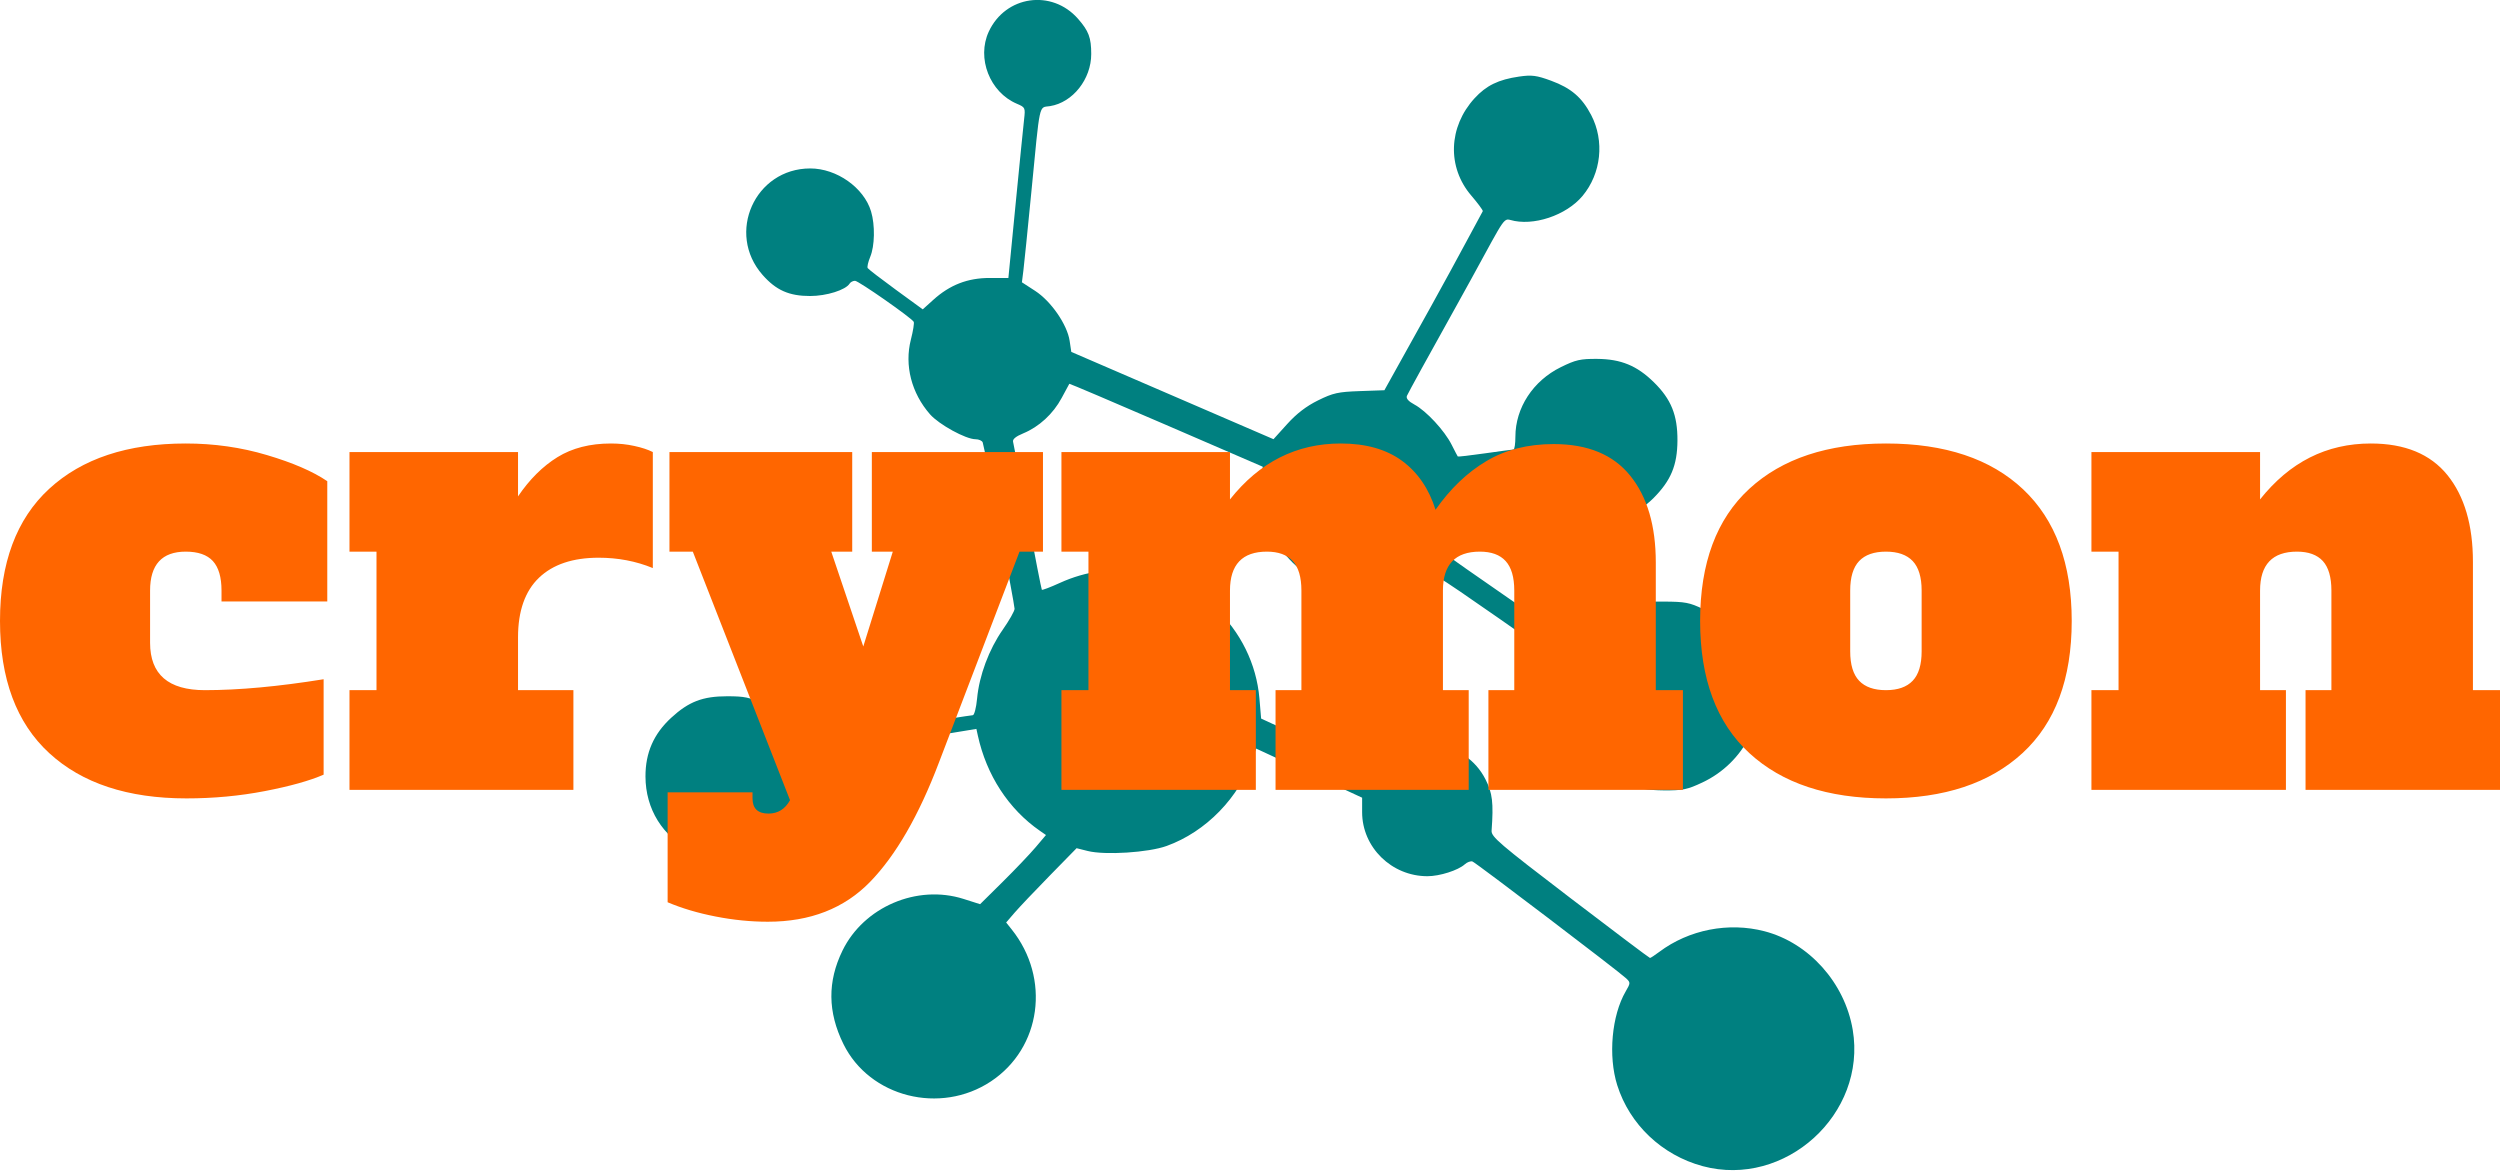
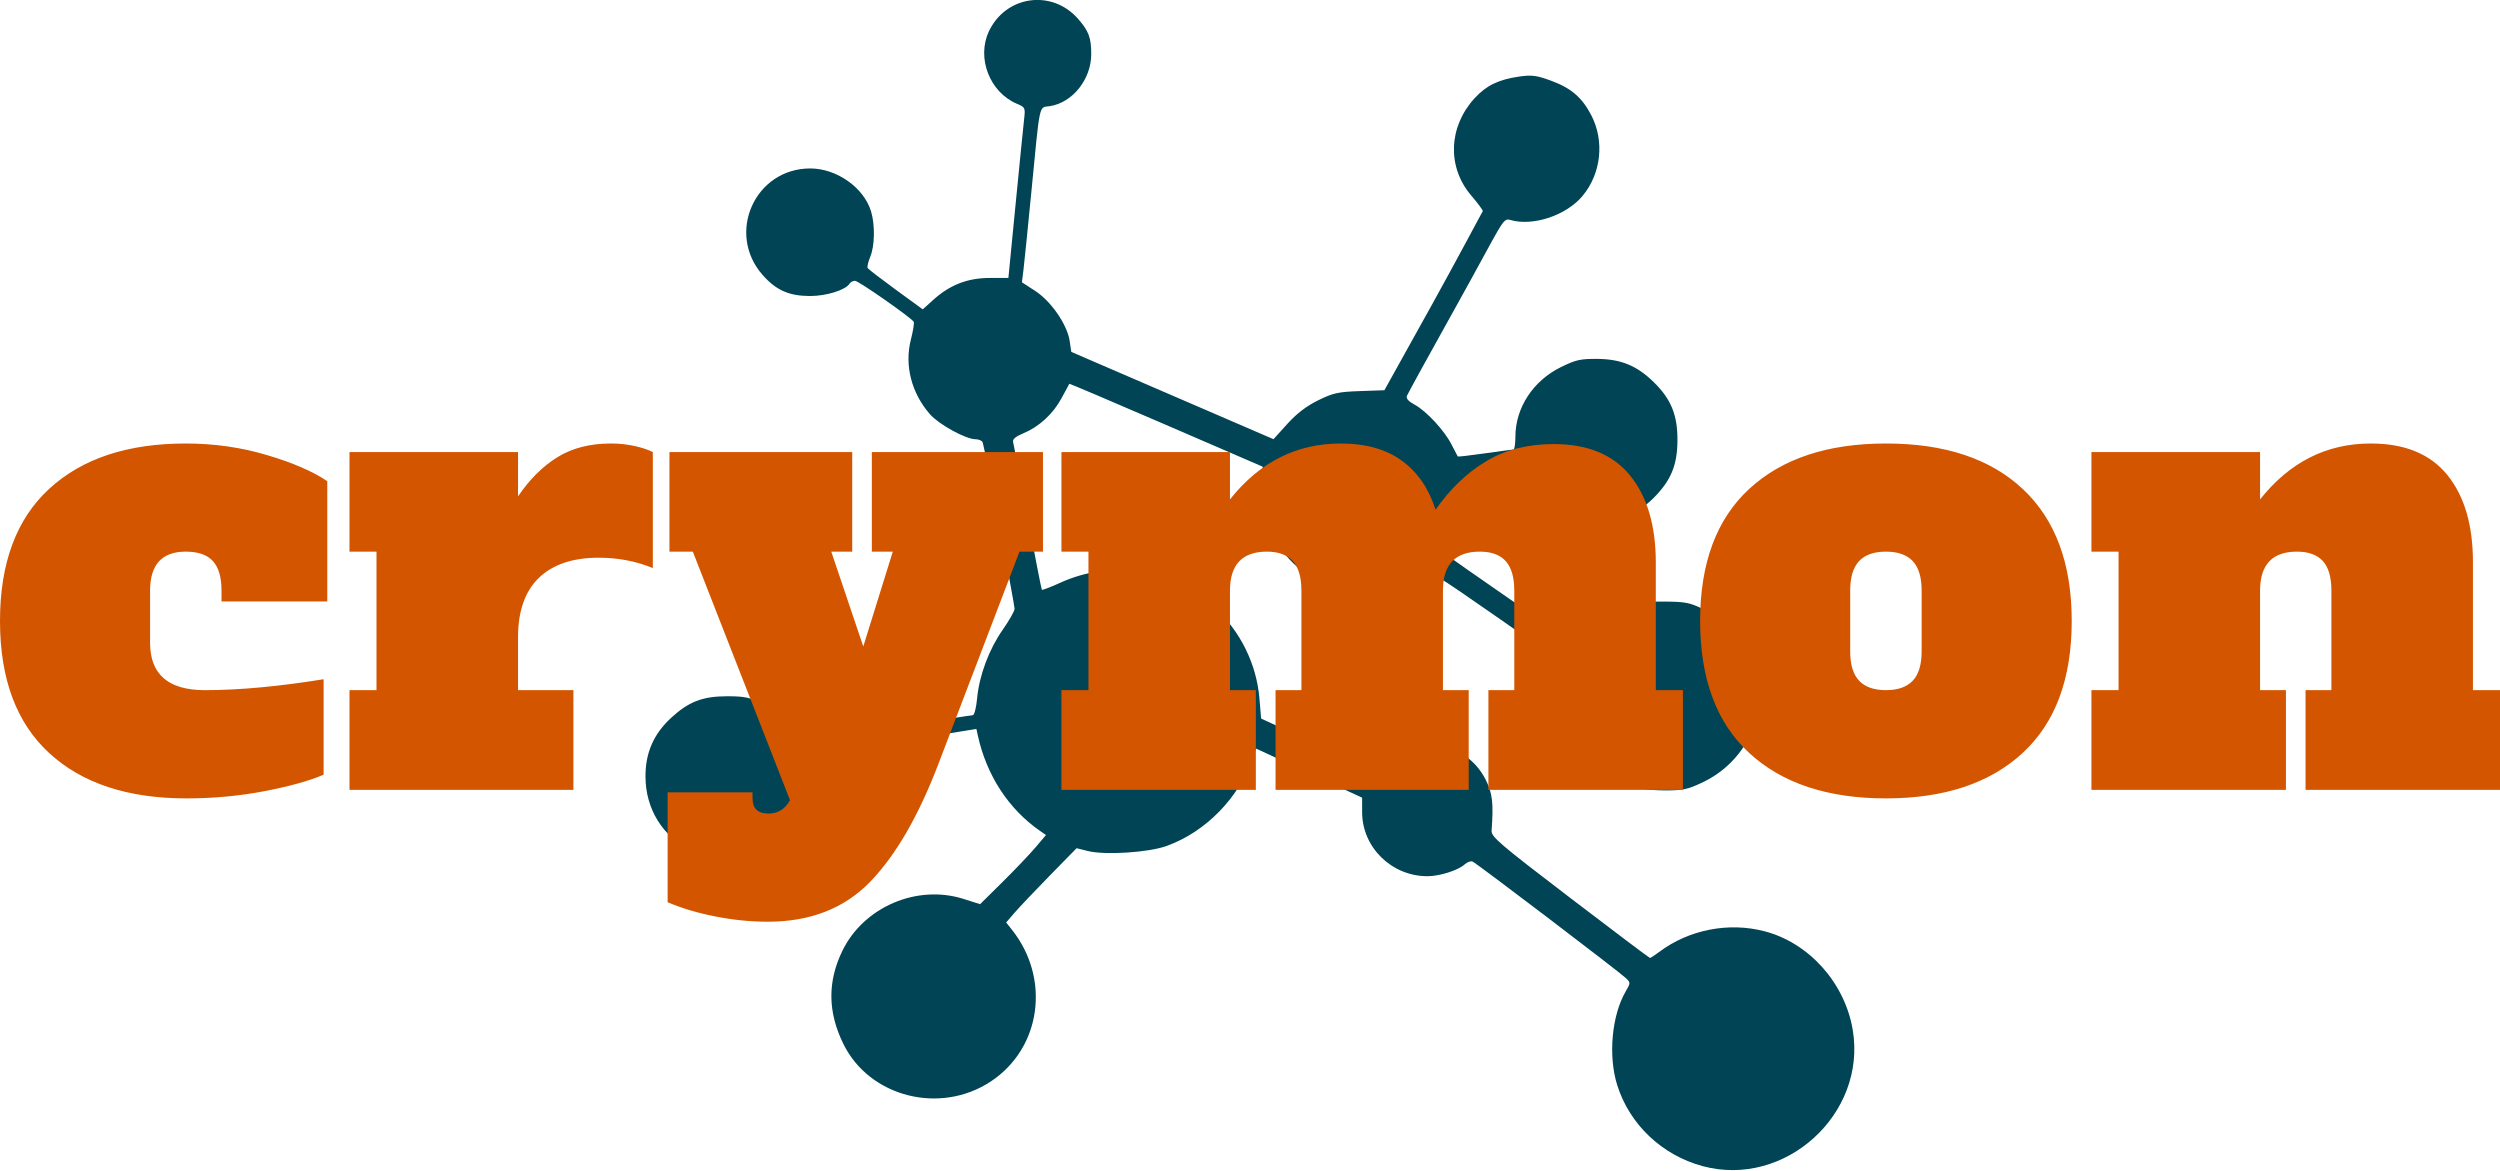
<svg xmlns="http://www.w3.org/2000/svg" width="256.38" height="120" preserveAspectRatio="xMidYMid" version="1.1" viewBox="61.959 5.6 256.38 120">
  <defs>
    <filter id="editing-jagged-46-1" x="0" y="0" width="1" height="1">
      <feTurbulence baseFrequency="0" result="turb" seed="1" />
      <feDisplacementMap in="SourceGraphic" in2="turb" />
    </filter>
  </defs>
-   <g transform="translate(-.00017188 .0001403)">
-     <path d="m236.57 125.19c-4.172-1.124-7.494-4.274-8.763-8.31-0.939-2.986-0.563-7.145 0.869-9.607 0.501-0.862 0.503-0.91 0.045-1.345-0.742-0.705-15.371-11.829-15.749-11.976-0.186-0.072-0.545 0.057-0.799 0.287-0.681 0.616-2.573 1.218-3.829 1.218-3.675 0-6.696-2.963-6.696-6.567v-1.485l-10.872-5.038-0.295 0.853c-1.449 4.185-4.837 7.671-8.879 9.135-1.867 0.677-6.327 0.961-8.095 0.516l-1.141-0.287-2.753 2.812c-1.514 1.547-3.139 3.261-3.612 3.81l-0.859 0.997 0.564 0.706c4.016 5.027 3.044 12.159-2.126 15.59-5.195 3.448-12.446 1.612-15.125-3.83-1.618-3.286-1.648-6.414-0.092-9.593 2.189-4.474 7.647-6.802 12.404-5.291l1.703 0.541 2.312-2.287c1.272-1.258 2.792-2.853 3.378-3.546l1.066-1.26-0.627-0.434c-3.208-2.225-5.471-5.7-6.362-9.774l-0.147-0.674-8.458 1.388c-4.652 0.763-8.546 1.391-8.655 1.394-0.108 0.004-0.197 0.87-0.197 1.925 0 1.067-0.185 2.462-0.417 3.143-0.54 1.584-2.444 3.689-4.14 4.578-1.159 0.607-1.654 0.702-3.697 0.706-1.972 0.004-2.57-0.099-3.648-0.63-2.962-1.458-4.715-4.285-4.724-7.621-7e-3 -2.433 0.838-4.367 2.633-6.021 1.797-1.656 3.236-2.21 5.74-2.21 1.787 2.25e-4 2.321 0.112 3.617 0.759 1.531 0.764 3.103 2.241 3.641 3.421 0.209 0.458 0.443 0.602 0.84 0.512 0.82-0.185 16.766-2.749 17.094-2.749 0.156 0 0.353-0.758 0.441-1.7 0.222-2.378 1.214-5.039 2.636-7.074 0.666-0.953 1.211-1.915 1.211-2.137 0-0.465-3.085-16.569-3.269-17.063-0.067-0.18-0.401-0.328-0.743-0.328-0.989 0-3.74-1.508-4.659-2.555-1.905-2.17-2.639-5.026-1.966-7.653 0.23-0.898 0.362-1.724 0.292-1.836-0.27-0.437-5.663-4.204-6.019-4.204-0.207 0-0.458 0.13-0.556 0.289-0.404 0.654-2.369 1.272-4.045 1.272-2.162 0-3.493-0.59-4.878-2.163-3.759-4.27-0.794-10.907 4.878-10.92 2.717-6e-3 5.516 1.97 6.247 4.41 0.42 1.403 0.38 3.54-0.087 4.659-0.215 0.515-0.332 1.032-0.26 1.149 0.072 0.117 1.373 1.117 2.889 2.223l2.758 2.01 1.074-0.97c1.707-1.542 3.527-2.249 5.788-2.249h1.92l0.735-7.519c0.404-4.136 0.798-8.071 0.876-8.746 0.137-1.194 0.117-1.237-0.745-1.603-2.774-1.178-4.136-4.674-2.879-7.39 1.713-3.7 6.463-4.386 9.153-1.322 1.097 1.249 1.356 1.941 1.356 3.615 0 2.578-1.891 4.969-4.226 5.342-1.175 0.188-0.995-0.647-1.934 9.005-0.357 3.675-0.717 7.218-0.799 7.872l-0.15 1.19 1.358 0.88c1.63 1.056 3.287 3.456 3.537 5.123l0.17 1.135 20.735 8.952 1.411-1.56c0.971-1.073 1.957-1.828 3.16-2.421 1.542-0.76 2.048-0.872 4.276-0.951l2.527-0.089 4.817-8.666c2.649-4.767 5.205-9.612 5.27-9.691 0.064-0.079-0.627-0.964-1.179-1.608-2.491-2.905-2.351-7.037 0.337-9.974 1.2-1.311 2.449-1.92 4.564-2.226 1.304-0.189 1.79-0.126 3.29 0.425 2.047 0.753 3.164 1.71 4.108 3.521 1.385 2.657 1.031 5.985-0.882 8.287-1.672 2.012-5.103 3.152-7.424 2.467-0.802-0.237-0.769 0.296-5.583 8.93-2.672 4.792-4.926 8.892-5.009 9.11-0.103 0.268 0.149 0.559 0.775 0.896 1.216 0.655 3.078 2.664 3.806 4.108 0.319 0.633 0.605 1.18 0.635 1.216 0.03 0.036 1.283-0.109 2.785-0.323 1.502-0.213 2.818-0.39 2.927-0.393 0.108-0.003 0.197-0.593 0.197-1.312 0-2.956 1.811-5.732 4.654-7.131 1.53-0.753 2.011-0.863 3.727-0.85 2.448 0.018 4.085 0.693 5.821 2.397 1.773 1.741 2.431 3.369 2.417 5.973-0.015 2.546-0.668 4.111-2.475 5.924-3.762 3.775-10.701 2.764-13.115-1.912-0.451-0.874-0.581-0.954-1.354-0.835-0.47 0.072-1.798 0.275-2.951 0.45-1.837 0.279-2.09 0.382-2.043 0.835 0.124 1.189-0.519 3.951-1.262 5.423-0.438 0.869-0.7 1.667-0.581 1.775 0.246 0.223 12.88 8.976 13.388 9.275 0.213 0.126 0.802-0.321 1.658-1.257 0.874-0.957 1.923-1.745 3.071-2.31 1.606-0.79 1.94-0.857 4.238-0.849 2.205 0.008 2.676 0.097 4.061 0.768 1.99 0.963 3.754 2.724 4.738 4.729 0.696 1.419 0.77 1.82 0.77 4.189-5e-5 2.341-0.079 2.78-0.736 4.119-1.014 2.065-2.726 3.742-4.84 4.74-1.564 0.738-2.013 0.83-3.99 0.816-3.115-0.023-4.865-0.736-6.967-2.837-1.165-1.165-1.756-2.019-2.193-3.168-0.589-1.548-0.822-4.053-0.535-5.759 0.128-0.761-0.05-0.905-7.179-5.87-6.725-4.683-7.354-5.062-7.862-4.745-4.762 2.977-10.089 2.469-13.611-1.296-1.99-2.127-2.653-3.82-2.715-6.932l-0.051-2.589-9.896-4.278c-5.443-2.353-9.912-4.254-9.932-4.224-0.02 0.03-0.374 0.686-0.788 1.458-0.872 1.628-2.318 2.958-3.942 3.628-0.762 0.314-1.108 0.602-1.039 0.864 0.057 0.216 0.727 3.695 1.488 7.731 0.761 4.036 1.418 7.385 1.461 7.443 0.043 0.058 0.875-0.258 1.849-0.702 5.406-2.465 11.561-1.48 15.895 2.543 2.633 2.444 4.273 5.78 4.57 9.296l0.175 2.071 11.526 5.337 0.753-0.753c3.202-3.202 8.684-2.366 10.723 1.636 0.724 1.421 0.842 2.406 0.633 5.275-0.046 0.628 0.78 1.335 8.038 6.879 4.449 3.398 8.142 6.179 8.207 6.179 0.065 0 0.493-0.281 0.952-0.625 3.04-2.279 7.104-3.076 10.788-2.116 4.567 1.19 8.236 5.287 9.049 10.105 1.457 8.639-6.936 16.261-15.396 13.983z" fill="#008080" stroke-width=".262" />
-     <path transform="matrix(.98598 0 0 .97366 15.415 10.84)" d="m66.596 78.71q-9.15 0-14.27-4.77t-5.12-13.92 5.12-13.92 14.2-4.77q4.42 0 8.45 1.22 4.03 1.21 6.27 2.75v12.67h-11v-1.15q0-2.11-0.9-3.11-0.9-0.99-2.82-0.99-3.71 0-3.71 4.1v5.5q0 4.99 5.7 4.99 5.31 0 12.35-1.15v10.05q-2.18 0.96-6.11 1.73-3.94 0.77-8.16 0.77zm44.16-37.38q1.28 0 2.43 0.26 1.15 0.25 1.92 0.64v12.22q-2.62-1.09-5.63-1.09-4.03 0-6.21 2.11-2.18 2.12-2.18 6.28v5.56h5.76v10.5h-23.29v-10.5h2.81v-14.59h-2.81v-10.49h17.53v4.67q1.8-2.69 4.1-4.13t5.57-1.44zm27.13 0.9h17.8v10.49h-2.44l-8.38 22.21q-3.14 8.38-7.17 12.58-4.03 4.19-10.62 4.19-2.69 0-5.44-0.55-2.75-0.54-4.99-1.5v-11.58h8.83v0.64q0 1.6 1.66 1.6 1.47 0 2.24-1.41l-10.11-26.18h-2.43v-10.49h19.01v10.49h-2.18l3.33 9.99 3.07-9.99h-2.18zm81.54 25.08h2.82v10.5h-20.23v-10.5h2.69v-10.49q0-2.11-0.9-3.11-0.89-0.99-2.68-0.99-3.84 0-3.84 4.1v10.49h2.68v10.5h-20.09v-10.5h2.69v-10.49q0-2.11-0.9-3.11-0.9-0.99-2.69-0.99-3.84 0-3.84 4.1v10.49h2.69v10.5h-20.22v-10.5h2.81v-14.59h-2.81v-10.49h17.53v4.99q4.61-5.89 11.52-5.89 3.91 0 6.37 1.82 2.46 1.83 3.49 5.16 2.3-3.33 5.28-5.12 2.97-1.8 7.01-1.8 5.31 0 7.96 3.33 2.66 3.33 2.66 9.15zm23.94 11.4q-9.09 0-14.21-4.77t-5.12-13.92 5.12-13.92 14.21-4.77q9.21 0 14.27 4.83 5.05 4.83 5.05 13.86 0 9.15-5.12 13.92t-14.2 4.77zm0-11.4q1.85 0 2.78-0.99t0.93-3.1v-6.4q0-2.11-0.93-3.11-0.93-0.99-2.78-0.99-1.86 0-2.79 0.99-0.93 1-0.93 3.11v6.4q0 2.11 0.93 3.1t2.79 0.99zm61.05 0h2.82v10.5h-20.23v-10.5h2.69v-10.49q0-2.11-0.89-3.11-0.9-0.99-2.69-0.99-3.84 0-3.84 4.1v10.49h2.69v10.5h-20.23v-10.5h2.82v-14.59h-2.82v-10.49h17.54v4.99q4.61-5.89 11.52-5.89 5.31 0 7.97 3.33 2.65 3.33 2.65 9.15z" fill="#f60" filter="url(#editing-jagged-46-1)" />
-   </g>
+   <path d="m236.57 125.19c-4.172-1.124-7.494-4.274-8.763-8.31-0.939-2.986-0.563-7.145 0.869-9.607 0.501-0.862 0.503-0.91 0.045-1.345-0.742-0.705-15.371-11.829-15.749-11.976-0.186-0.072-0.545 0.057-0.799 0.287-0.681 0.616-2.573 1.218-3.829 1.218-3.675 0-6.696-2.963-6.696-6.567v-1.485l-10.872-5.038-0.295 0.853c-1.449 4.185-4.837 7.671-8.879 9.135-1.867 0.677-6.327 0.961-8.095 0.516l-1.141-0.287-2.753 2.812c-1.514 1.547-3.139 3.261-3.612 3.81l-0.859 0.997 0.564 0.706c4.016 5.027 3.044 12.159-2.126 15.59-5.195 3.448-12.446 1.612-15.125-3.83-1.618-3.286-1.648-6.414-0.092-9.593 2.189-4.474 7.647-6.802 12.404-5.291l1.703 0.541 2.312-2.287c1.272-1.258 2.792-2.853 3.378-3.546l1.066-1.26-0.627-0.434c-3.208-2.225-5.471-5.7-6.362-9.774l-0.147-0.674-8.458 1.388c-4.652 0.763-8.546 1.391-8.655 1.394-0.108 0.004-0.197 0.87-0.197 1.925 0 1.067-0.185 2.462-0.417 3.143-0.54 1.584-2.444 3.689-4.14 4.578-1.159 0.607-1.654 0.702-3.697 0.706-1.972 0.004-2.57-0.099-3.648-0.63-2.962-1.458-4.715-4.285-4.724-7.621-7e-3 -2.433 0.838-4.367 2.633-6.021 1.797-1.656 3.236-2.21 5.74-2.21 1.787 2.25e-4 2.321 0.112 3.617 0.759 1.531 0.764 3.103 2.241 3.641 3.421 0.209 0.458 0.443 0.602 0.84 0.512 0.82-0.185 16.766-2.749 17.094-2.749 0.156 0 0.353-0.758 0.441-1.7 0.222-2.378 1.214-5.039 2.636-7.074 0.666-0.953 1.211-1.915 1.211-2.137 0-0.465-3.085-16.569-3.269-17.063-0.067-0.18-0.401-0.328-0.743-0.328-0.989 0-3.74-1.508-4.659-2.555-1.905-2.17-2.639-5.026-1.966-7.653 0.23-0.898 0.362-1.724 0.292-1.836-0.27-0.437-5.663-4.204-6.019-4.204-0.207 0-0.458 0.13-0.556 0.289-0.404 0.654-2.369 1.272-4.045 1.272-2.162 0-3.493-0.59-4.878-2.163-3.759-4.27-0.794-10.907 4.878-10.92 2.717-6e-3 5.516 1.97 6.247 4.41 0.42 1.403 0.38 3.54-0.087 4.659-0.215 0.515-0.332 1.032-0.26 1.149 0.072 0.117 1.373 1.117 2.889 2.223l2.758 2.01 1.074-0.97c1.707-1.542 3.527-2.249 5.788-2.249h1.92l0.735-7.519c0.404-4.136 0.798-8.071 0.876-8.746 0.137-1.194 0.117-1.237-0.745-1.603-2.774-1.178-4.136-4.674-2.879-7.39 1.713-3.7 6.463-4.386 9.153-1.322 1.097 1.249 1.356 1.941 1.356 3.615 0 2.578-1.891 4.969-4.226 5.342-1.175 0.188-0.995-0.647-1.934 9.005-0.357 3.675-0.717 7.218-0.799 7.872l-0.15 1.19 1.358 0.88c1.63 1.056 3.287 3.456 3.537 5.123l0.17 1.135 20.735 8.952 1.411-1.56c0.971-1.073 1.957-1.828 3.16-2.421 1.542-0.76 2.048-0.872 4.276-0.951l2.527-0.089 4.817-8.666c2.649-4.767 5.205-9.612 5.27-9.691 0.064-0.079-0.627-0.964-1.179-1.608-2.491-2.905-2.351-7.037 0.337-9.974 1.2-1.311 2.449-1.92 4.564-2.226 1.304-0.189 1.79-0.126 3.29 0.425 2.047 0.753 3.164 1.71 4.108 3.521 1.385 2.657 1.031 5.985-0.882 8.287-1.672 2.012-5.103 3.152-7.424 2.467-0.802-0.237-0.769 0.296-5.583 8.93-2.672 4.792-4.926 8.892-5.009 9.11-0.103 0.268 0.149 0.559 0.775 0.896 1.216 0.655 3.078 2.664 3.806 4.108 0.319 0.633 0.605 1.18 0.635 1.216 0.03 0.036 1.283-0.109 2.785-0.323 1.502-0.213 2.818-0.39 2.927-0.393 0.108-0.003 0.197-0.593 0.197-1.312 0-2.956 1.811-5.732 4.654-7.131 1.53-0.753 2.011-0.863 3.727-0.85 2.448 0.018 4.085 0.693 5.821 2.397 1.773 1.741 2.431 3.369 2.417 5.973-0.015 2.546-0.668 4.111-2.475 5.924-3.762 3.775-10.701 2.764-13.115-1.912-0.451-0.874-0.581-0.954-1.354-0.835-0.47 0.072-1.798 0.275-2.951 0.45-1.837 0.279-2.09 0.382-2.043 0.835 0.124 1.189-0.519 3.951-1.262 5.423-0.438 0.869-0.7 1.667-0.581 1.775 0.246 0.223 12.88 8.976 13.388 9.275 0.213 0.126 0.802-0.321 1.658-1.257 0.874-0.957 1.923-1.745 3.071-2.31 1.606-0.79 1.94-0.857 4.238-0.849 2.205 0.008 2.676 0.097 4.061 0.768 1.99 0.963 3.754 2.724 4.738 4.729 0.696 1.419 0.77 1.82 0.77 4.189-5e-5 2.341-0.079 2.78-0.736 4.119-1.014 2.065-2.726 3.742-4.84 4.74-1.564 0.738-2.013 0.83-3.99 0.816-3.115-0.023-4.865-0.736-6.967-2.837-1.165-1.165-1.756-2.019-2.193-3.168-0.589-1.548-0.822-4.053-0.535-5.759 0.128-0.761-0.05-0.905-7.179-5.87-6.725-4.683-7.354-5.062-7.862-4.745-4.762 2.977-10.089 2.469-13.611-1.296-1.99-2.127-2.653-3.82-2.715-6.932l-0.051-2.589-9.896-4.278c-5.443-2.353-9.912-4.254-9.932-4.224-0.02 0.03-0.374 0.686-0.788 1.458-0.872 1.628-2.318 2.958-3.942 3.628-0.762 0.314-1.108 0.602-1.039 0.864 0.057 0.216 0.727 3.695 1.488 7.731 0.761 4.036 1.418 7.385 1.461 7.443 0.043 0.058 0.875-0.258 1.849-0.702 5.406-2.465 11.561-1.48 15.895 2.543 2.633 2.444 4.273 5.78 4.57 9.296l0.175 2.071 11.526 5.337 0.753-0.753c3.202-3.202 8.684-2.366 10.723 1.636 0.724 1.421 0.842 2.406 0.633 5.275-0.046 0.628 0.78 1.335 8.038 6.879 4.449 3.398 8.142 6.179 8.207 6.179 0.065 0 0.493-0.281 0.952-0.625 3.04-2.279 7.104-3.076 10.788-2.116 4.567 1.19 8.236 5.287 9.049 10.105 1.457 8.639-6.936 16.261-15.396 13.983z" fill="#045" stroke-width=".262" />
+   <path transform="matrix(.98598 0 0 .97366 15.415 10.84)" d="m66.596 78.71q-9.15 0-14.27-4.77t-5.12-13.92 5.12-13.92 14.2-4.77q4.42 0 8.45 1.22 4.03 1.21 6.27 2.75v12.67h-11v-1.15q0-2.11-0.9-3.11-0.9-0.99-2.82-0.99-3.71 0-3.71 4.1v5.5q0 4.99 5.7 4.99 5.31 0 12.35-1.15v10.05q-2.18 0.96-6.11 1.73-3.94 0.77-8.16 0.77zm44.16-37.38q1.28 0 2.43 0.26 1.15 0.25 1.92 0.64v12.22q-2.62-1.09-5.63-1.09-4.03 0-6.21 2.11-2.18 2.12-2.18 6.28v5.56h5.76v10.5h-23.29v-10.5h2.81v-14.59h-2.81v-10.49h17.53v4.67q1.8-2.69 4.1-4.13t5.57-1.44zm27.13 0.9h17.8v10.49h-2.44l-8.38 22.21q-3.14 8.38-7.17 12.58-4.03 4.19-10.62 4.19-2.69 0-5.44-0.55-2.75-0.54-4.99-1.5v-11.58h8.83v0.64q0 1.6 1.66 1.6 1.47 0 2.24-1.41l-10.11-26.18h-2.43v-10.49h19.01v10.49h-2.18l3.33 9.99 3.07-9.99h-2.18zm81.54 25.08h2.82v10.5h-20.23v-10.5h2.69v-10.49q0-2.11-0.9-3.11-0.89-0.99-2.68-0.99-3.84 0-3.84 4.1v10.49h2.68v10.5h-20.09v-10.5h2.69v-10.49q0-2.11-0.9-3.11-0.9-0.99-2.69-0.99-3.84 0-3.84 4.1v10.49h2.69v10.5h-20.22v-10.5h2.81v-14.59h-2.81v-10.49h17.53v4.99q4.61-5.89 11.52-5.89 3.91 0 6.37 1.82 2.46 1.83 3.49 5.16 2.3-3.33 5.28-5.12 2.97-1.8 7.01-1.8 5.31 0 7.96 3.33 2.66 3.33 2.66 9.15zm23.94 11.4q-9.09 0-14.21-4.77t-5.12-13.92 5.12-13.92 14.21-4.77q9.21 0 14.27 4.83 5.05 4.83 5.05 13.86 0 9.15-5.12 13.92t-14.2 4.77zm0-11.4q1.85 0 2.78-0.99t0.93-3.1v-6.4q0-2.11-0.93-3.11-0.93-0.99-2.78-0.99-1.86 0-2.79 0.99-0.93 1-0.93 3.11v6.4q0 2.11 0.93 3.1t2.79 0.99zm61.05 0h2.82v10.5h-20.23v-10.5h2.69v-10.49q0-2.11-0.89-3.11-0.9-0.99-2.69-0.99-3.84 0-3.84 4.1v10.49h2.69v10.5h-20.23v-10.5h2.82v-14.59h-2.82v-10.49h17.54v4.99q4.61-5.89 11.52-5.89 5.31 0 7.97 3.33 2.65 3.33 2.65 9.15z" fill="#d45500" filter="url(#editing-jagged-46-1)" />
</svg>
